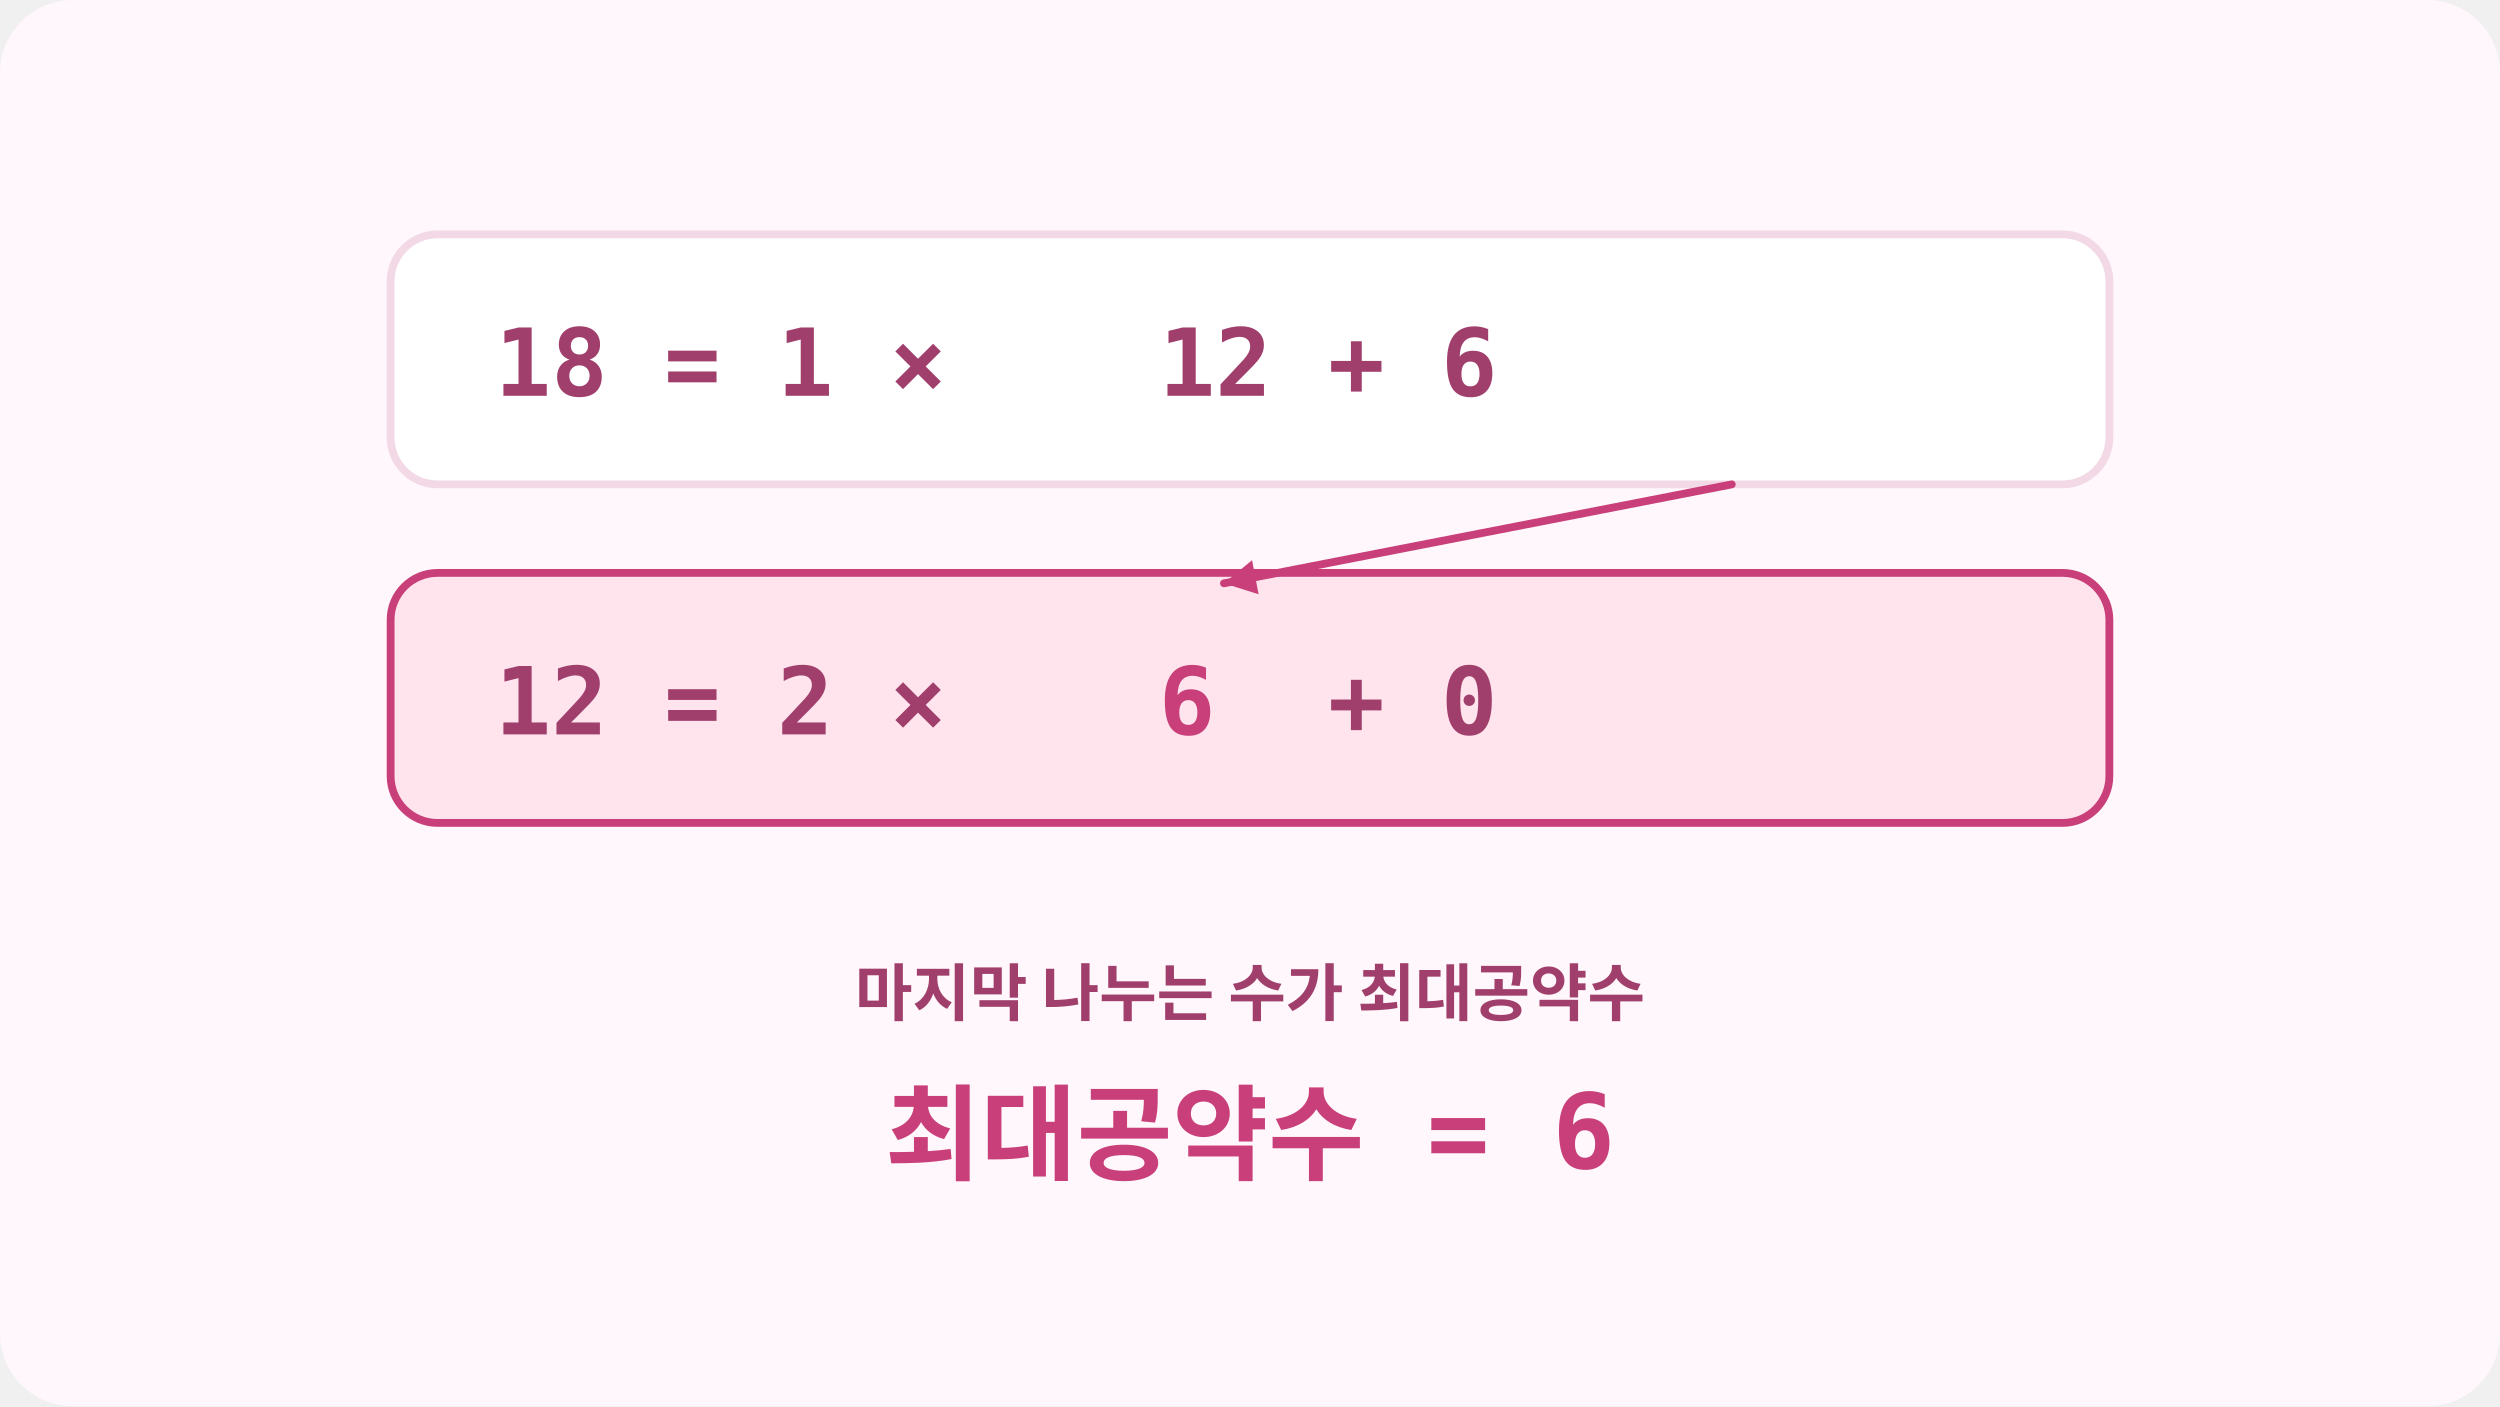
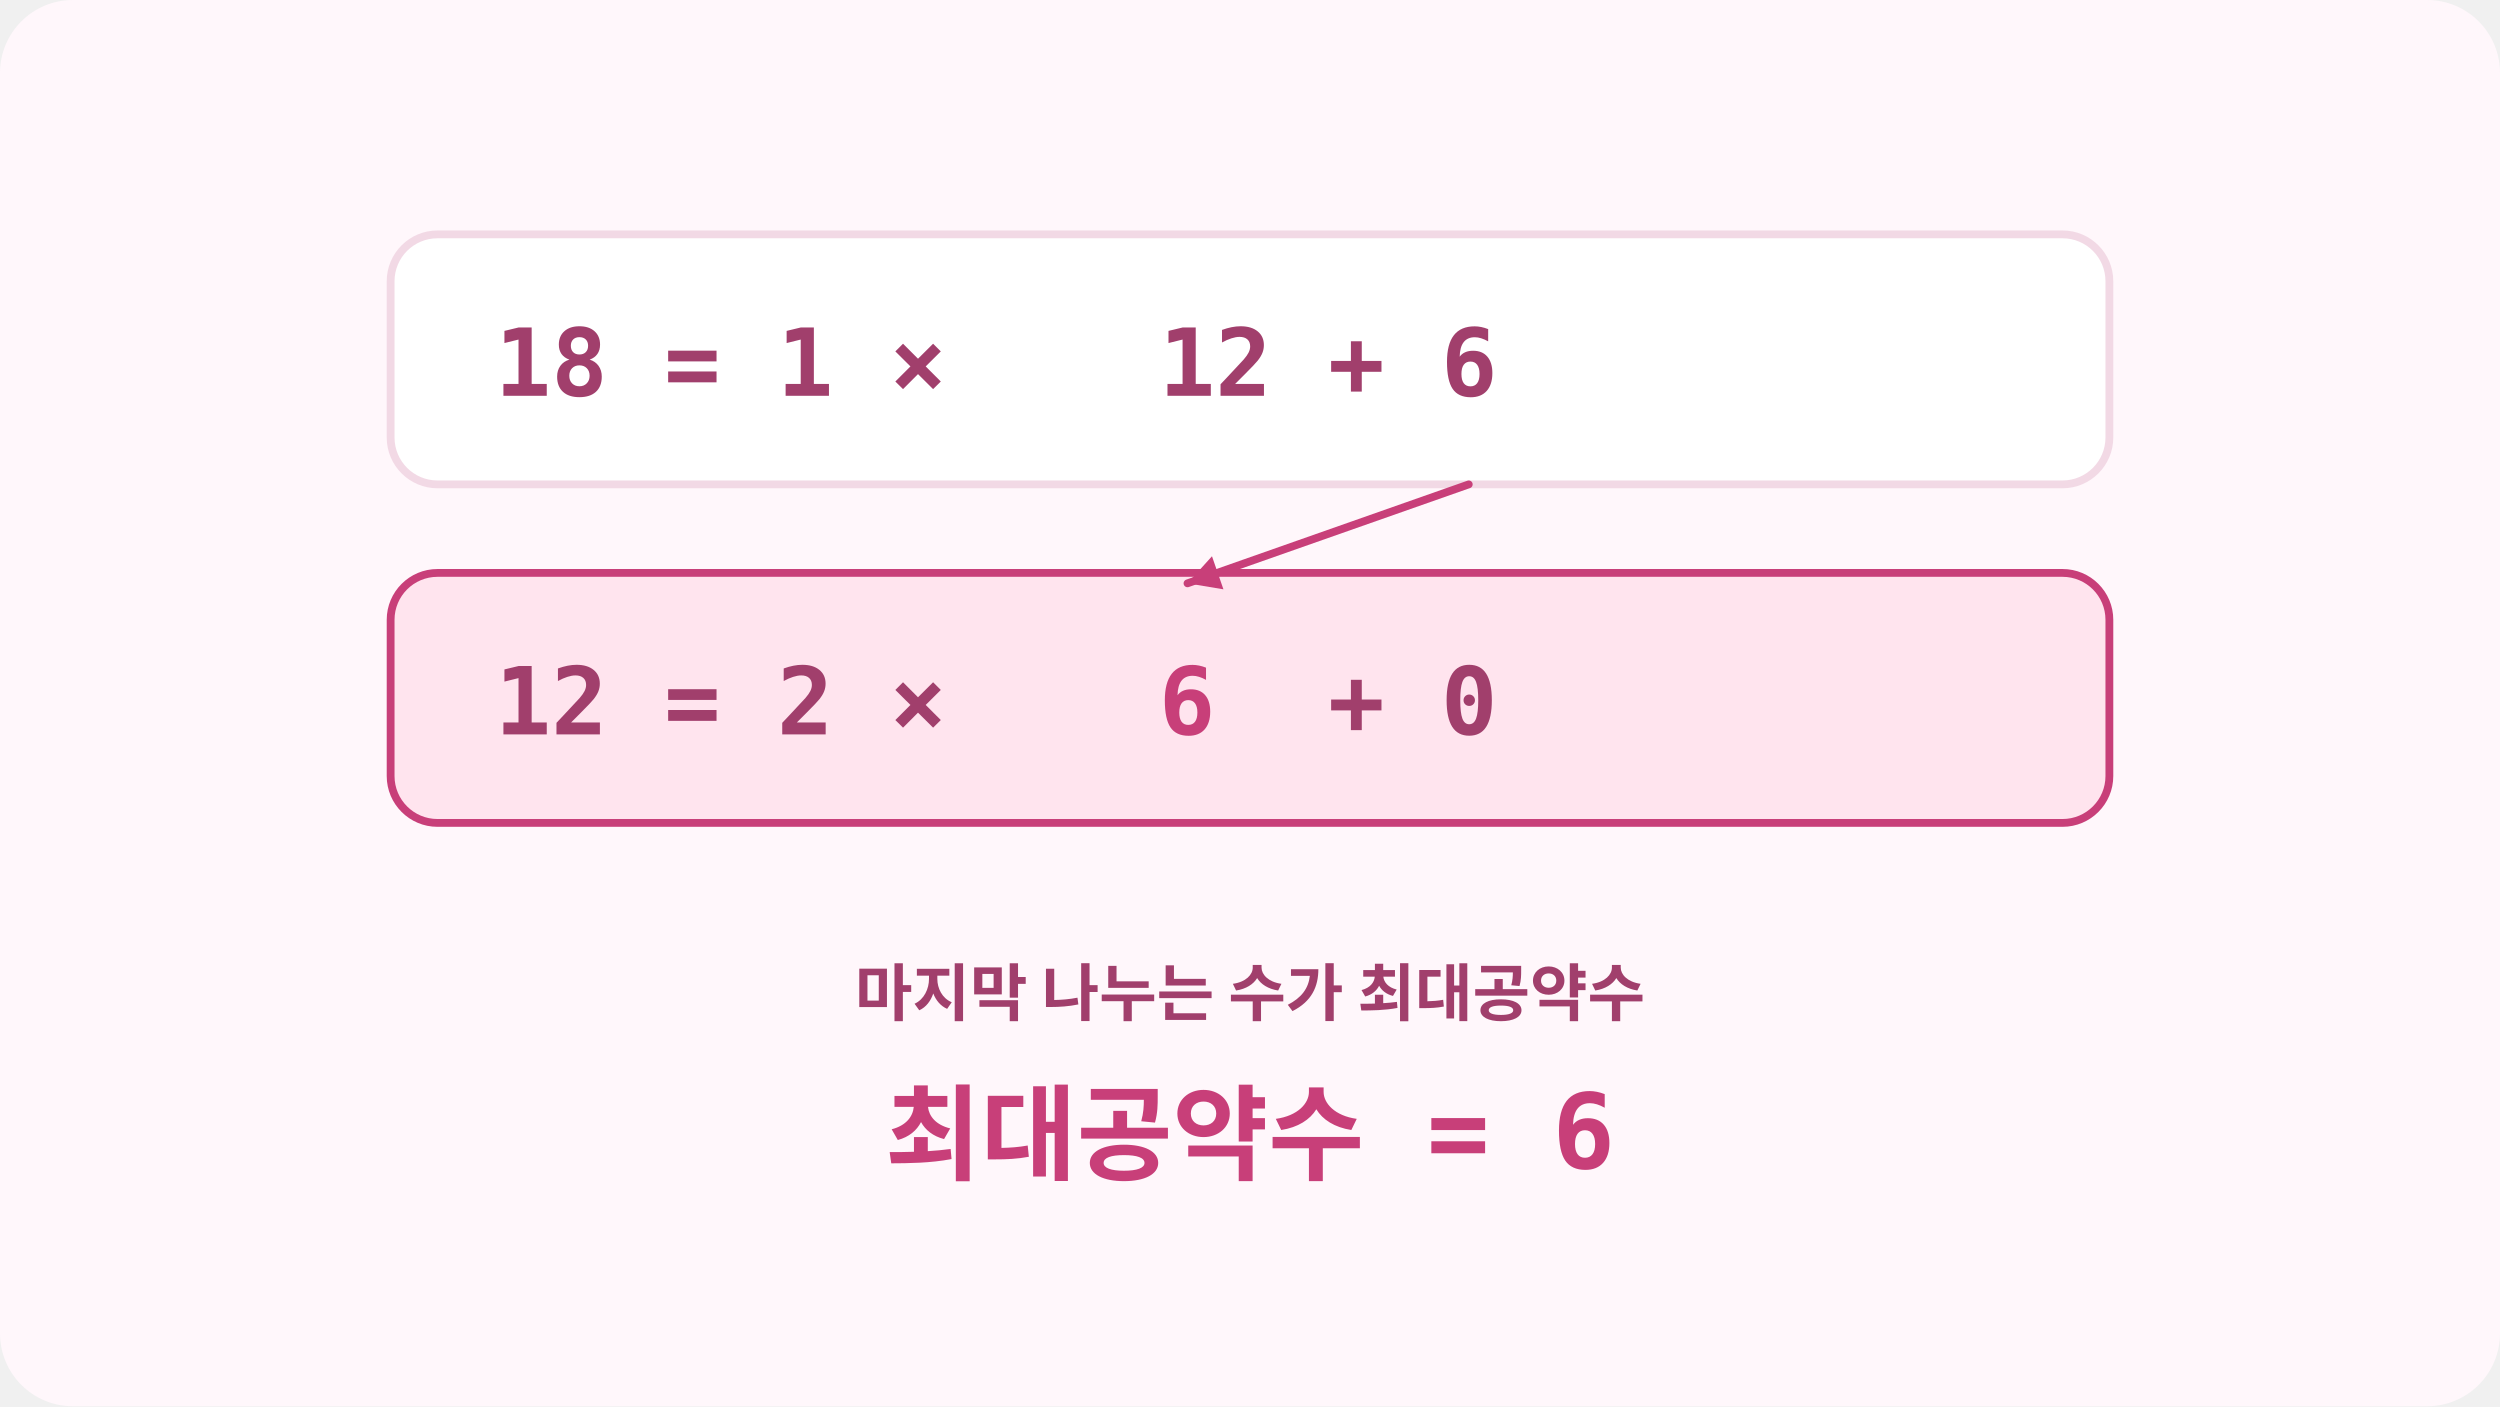
<svg xmlns="http://www.w3.org/2000/svg" viewBox="0 0 960 540" role="img" aria-label="나머지가 없어질 때까지 줄마다 직전 나머지로 나눕니다.">
  <rect width="960" height="540" rx="28" fill="#fff7fb" />
  <rect x="150" y="90" width="660" height="96" rx="18" fill="#ffffff" stroke="#f2d9e5" stroke-width="3" />
  <text x="190" y="152" fill="#a13f6c" font-size="36" font-weight="700" text-anchor="start" font-family="ui-monospace,Menlo,Consolas,monospace">18 = 1 × </text>
  <text x="445" y="152" fill="#a13f6c" font-size="36" font-weight="800" text-anchor="start" font-family="ui-monospace,Menlo,Consolas,monospace">12</text>
  <text x="510" y="152" fill="#a13f6c" font-size="36" font-weight="700" text-anchor="start" font-family="ui-monospace,Menlo,Consolas,monospace">+ 6</text>
  <rect x="150" y="220" width="660" height="96" rx="18" fill="#ffe4ee" stroke="#c83f79" stroke-width="3" />
  <text x="190" y="282" fill="#a13f6c" font-size="36" font-weight="700" text-anchor="start" font-family="ui-monospace,Menlo,Consolas,monospace">12 = 2 × </text>
  <text x="445" y="282" fill="#c83f79" font-size="36" font-weight="800" text-anchor="start" font-family="ui-monospace,Menlo,Consolas,monospace">6</text>
  <text x="510" y="282" fill="#a13f6c" font-size="36" font-weight="700" text-anchor="start" font-family="ui-monospace,Menlo,Consolas,monospace">+ 0</text>
-   <line x1="665" y1="186" x2="470" y2="224" stroke="#c83f79" stroke-width="3" stroke-linecap="round" />
-   <path d="M470 224 L480.8 215.1 L483.3 228.2 Z" fill="#c83f79" />
+   <line x1="564" y1="186" x2="456" y2="224" stroke="#c83f79" stroke-width="3" stroke-linecap="round" />
+   <path d="M456 224 L465.4 213.6 L469.8 226.3 Z" fill="#c83f79" />
  <text x="480" y="390" fill="#a13f6c" font-size="24" font-weight="700" text-anchor="middle" font-family="system-ui,'PingFang SC','Noto Sans SC','Hiragino Sans',sans-serif">마지막 나누는 수가 최대공약수</text>
  <text x="480" y="450" fill="#c83f79" font-size="40" font-weight="800" text-anchor="middle" font-family="ui-monospace,Menlo,Consolas,monospace">최대공약수 = 6</text>
</svg>
